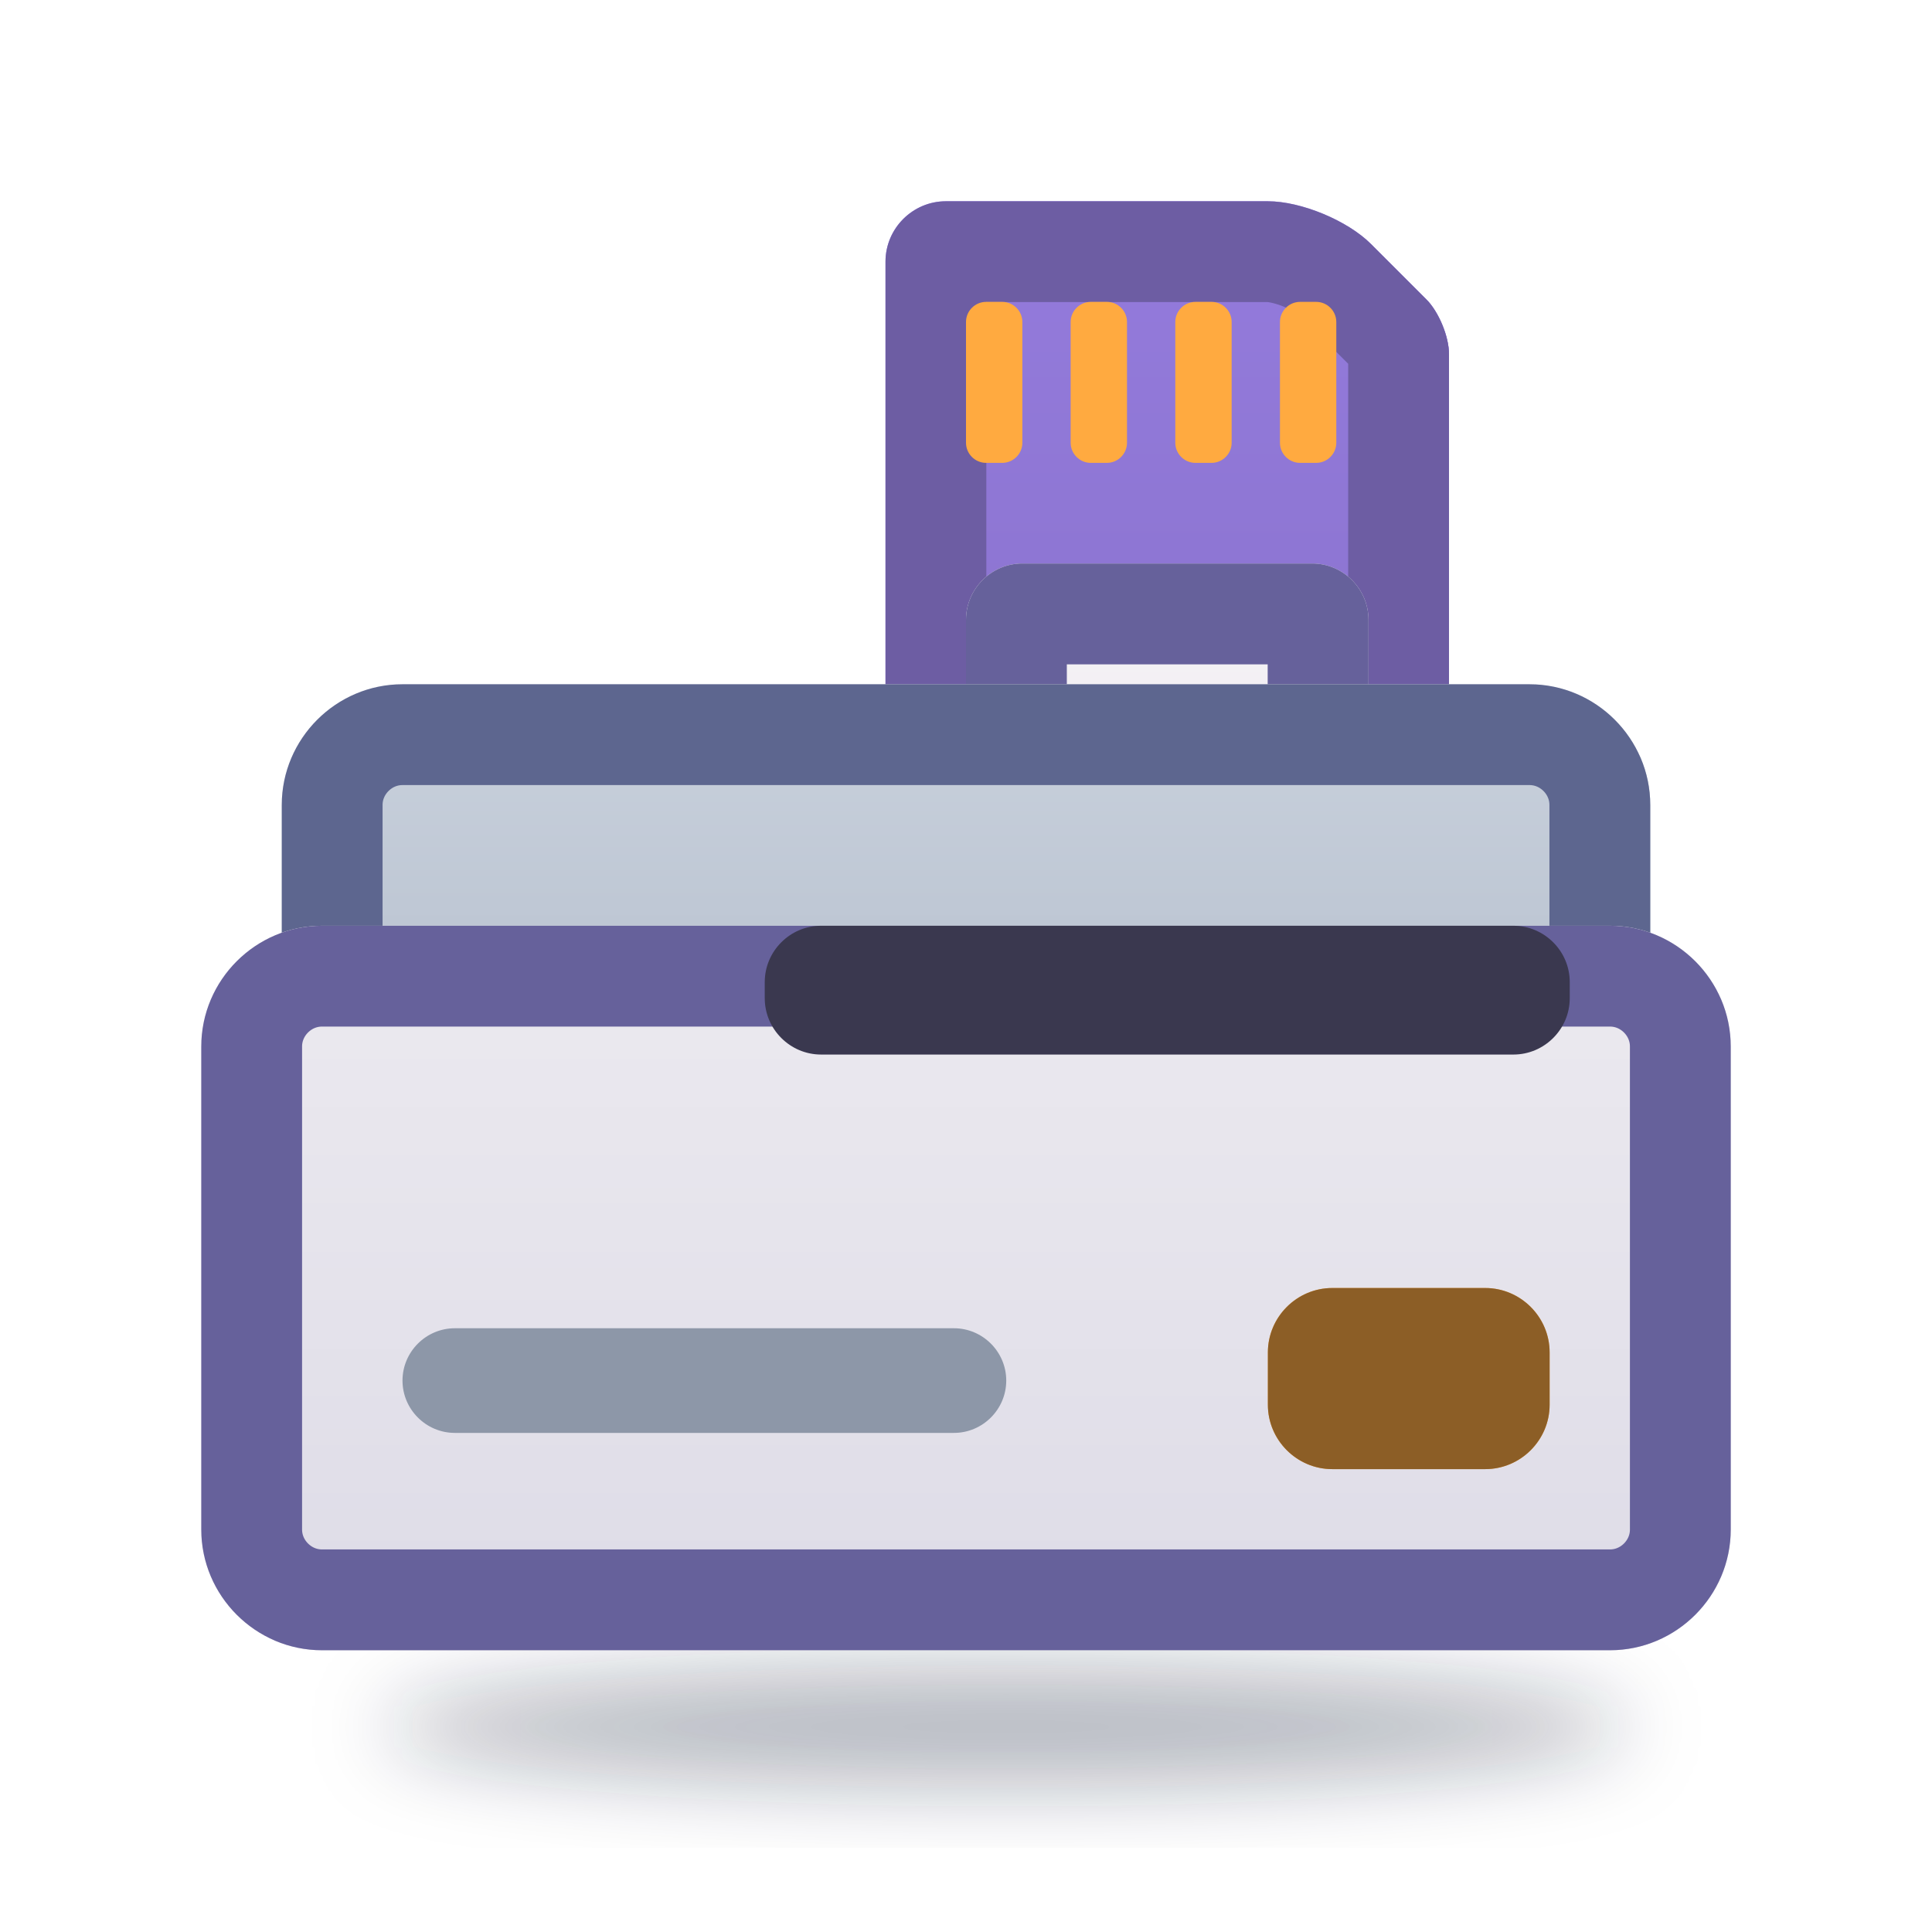
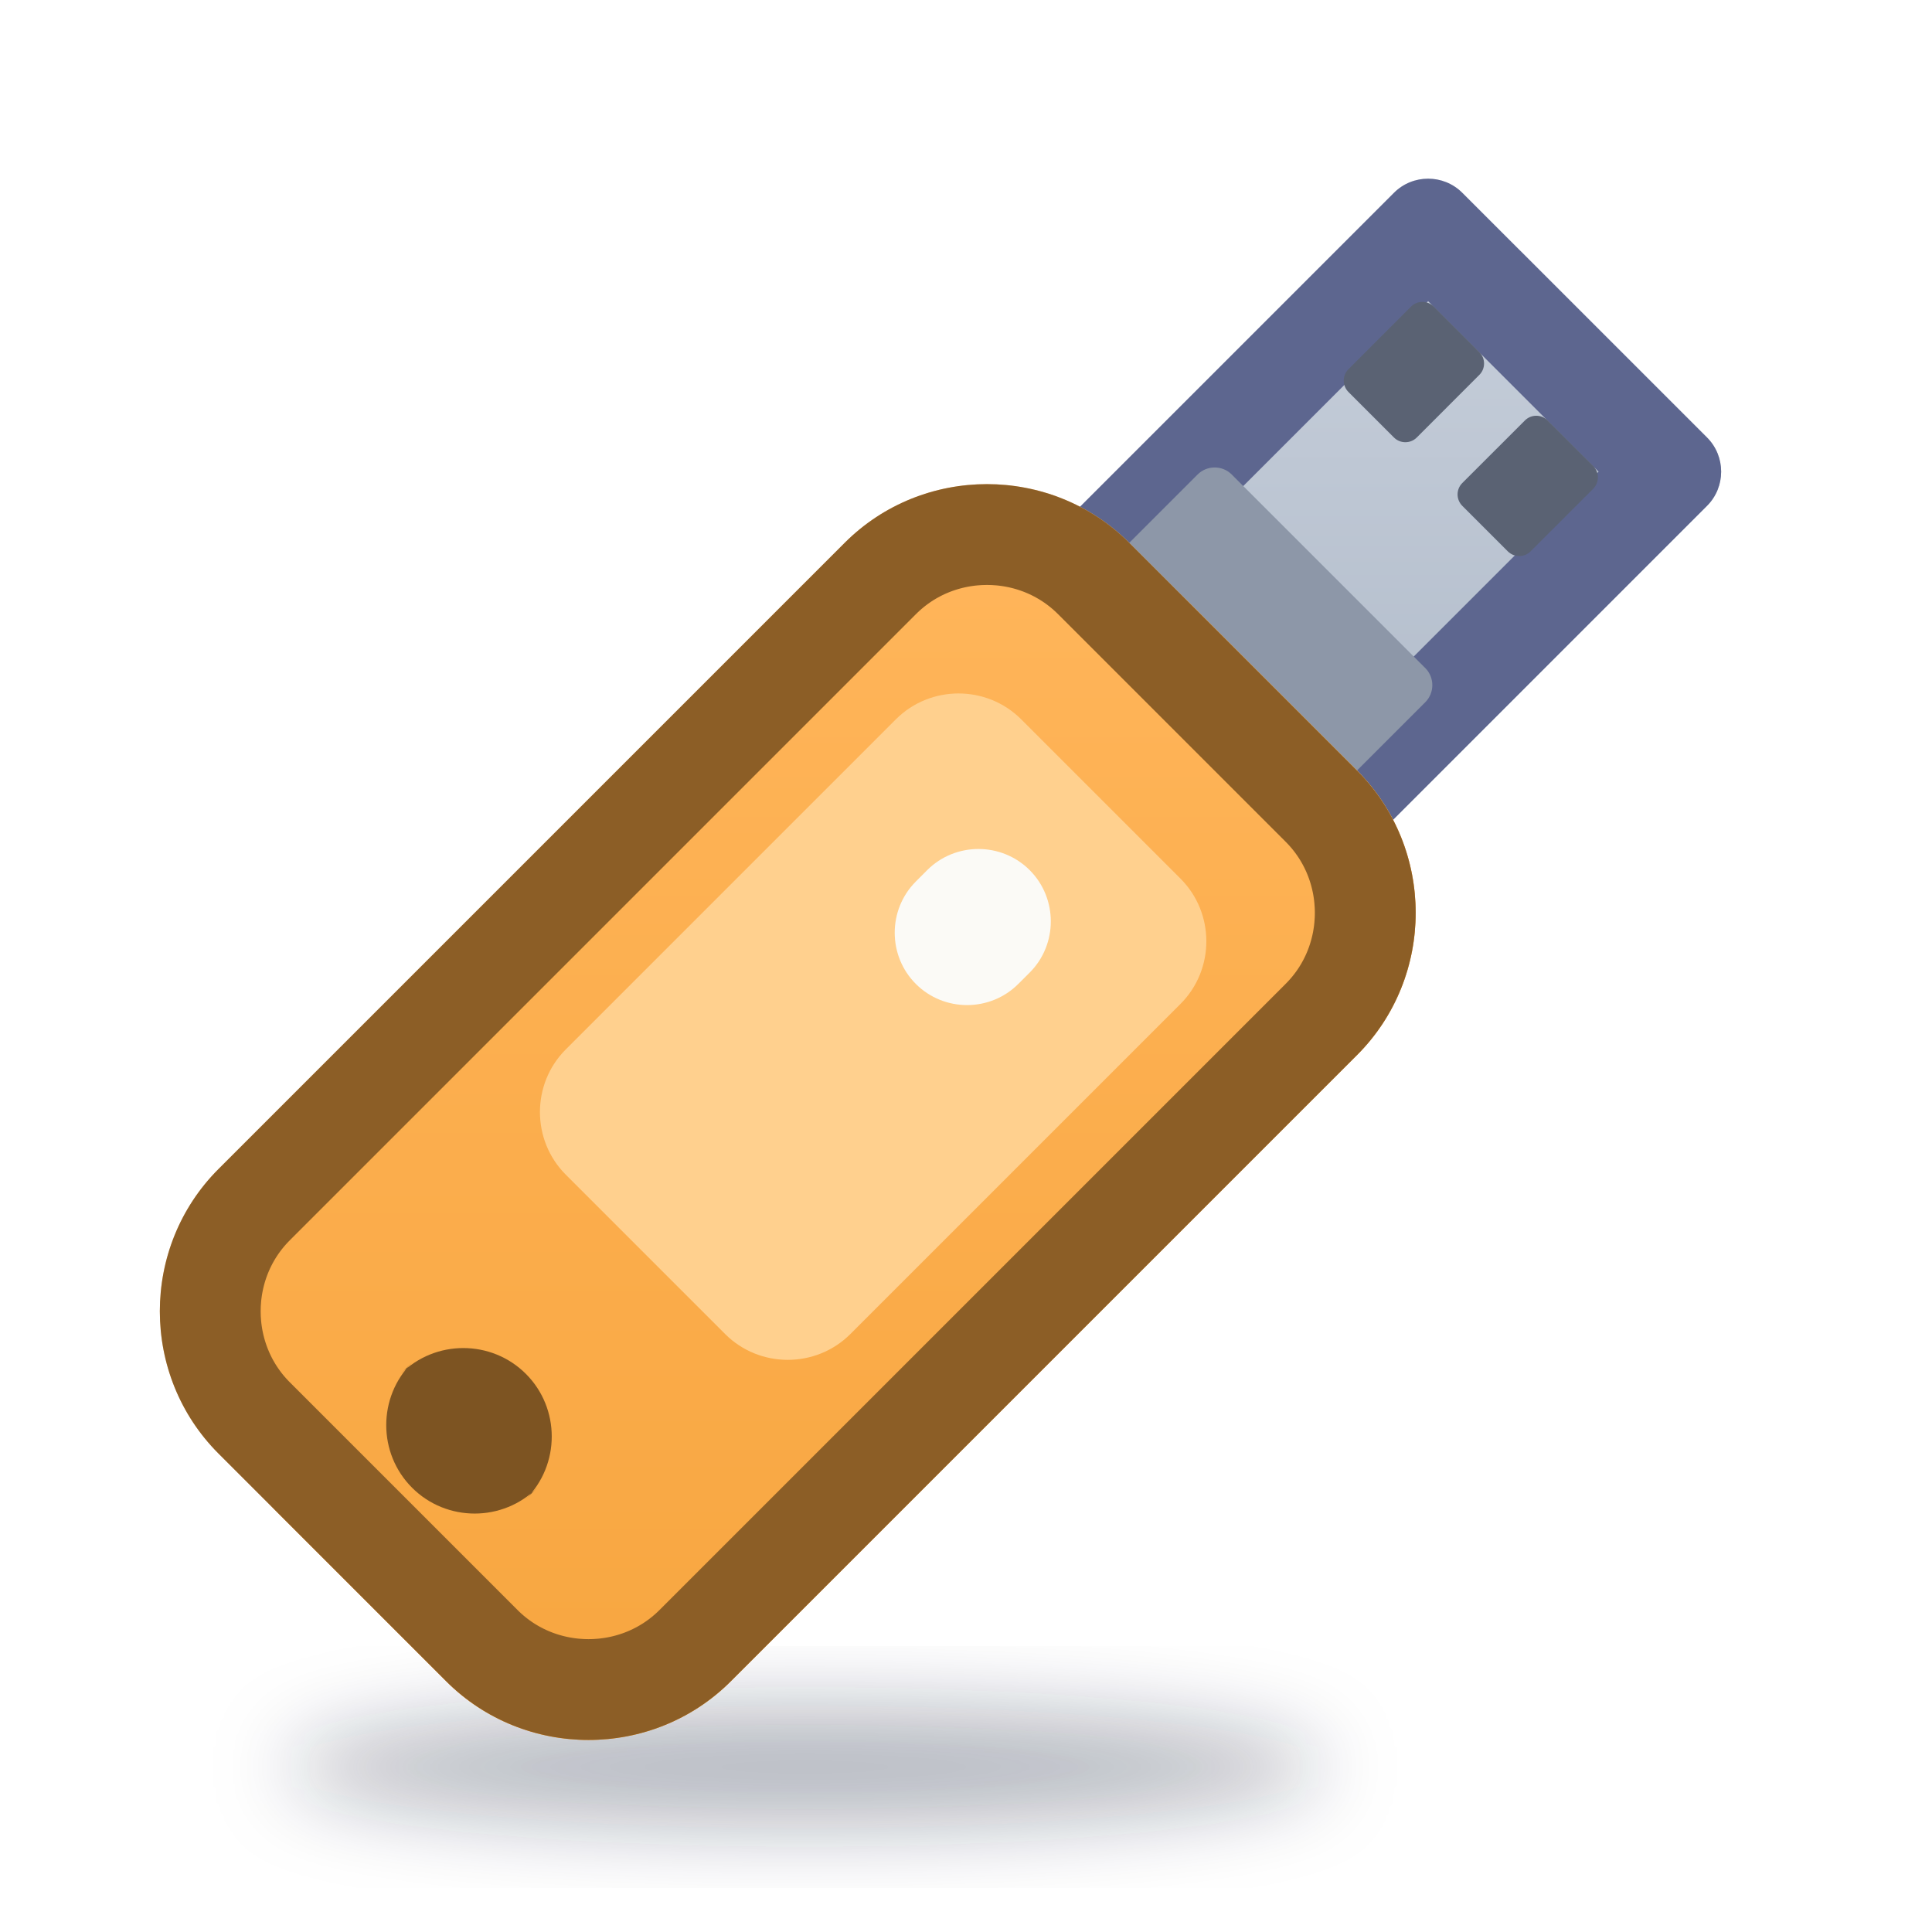
<svg xmlns="http://www.w3.org/2000/svg" viewBox="0 0 48 48" width="48" height="48">
  <defs>
    <filter id="al-removable-32-b1" x="-50%" y="-50%" width="200%" height="200%">
      <feGaussianBlur stdDeviation="1" />
    </filter>
-     <linearGradient id="al-removable-32-g937adb856fc6" x1="0" y1="0" x2="0" y2="1">
-       <stop offset="0" stop-color="#937adb" />
-       <stop offset="1" stop-color="#856fc6" />
-     </linearGradient>
-     <clipPath id="al-removable-32-c1">
-       <path d="M22 6.5 C22 5.675 22.675 5 23.5 5 L31.5 5 C32.325 5 33.477 5.477 34.061 6.061 L35.434 7.434 C35.745 7.745 36 8.36 36 8.8 L36 25.99 C36 25.995 35.995 26 35.99 26 L22.01 26 C22.005 26 22 25.995 22 25.99 Z" clip-rule="evenodd" />
-     </clipPath>
-     <linearGradient id="al-removable-32-gf5f2f5efedf3" x1="0" y1="0" x2="0" y2="1">
-       <stop offset="0" stop-color="#f5f2f5" />
-       <stop offset="1" stop-color="#efedf3" />
-     </linearGradient>
-     <clipPath id="al-removable-32-c2">
-       <path d="M24 15.4 C24 14.63 24.63 14 25.4 14 L32.6 14 C33.37 14 34 14.63 34 15.4 L34 21.6 C34 22.37 33.37 23 32.6 23 L25.4 23 C24.63 23 24 22.37 24 21.6 Z" clip-rule="evenodd" />
-     </clipPath>
    <linearGradient id="al-removable-32-gc7cfdbadb8c7" x1="0" y1="0" x2="0" y2="1">
      <stop offset="0" stop-color="#c7cfdb" />
      <stop offset="1" stop-color="#adb8c7" />
    </linearGradient>
-     <clipPath id="al-removable-32-c3">
-       <path d="M7 20 C7 18.35 8.35 17 10 17 L38 17 C39.65 17 41 18.35 41 20 L41 27 C41 28.65 39.65 30 38 30 L10 30 C8.35 30 7 28.65 7 27 Z" clip-rule="evenodd" />
-     </clipPath>
-     <linearGradient id="al-removable-32-gebe9efdcdae6" x1="0" y1="0" x2="0" y2="1">
-       <stop offset="0" stop-color="#ebe9ef" />
-       <stop offset="1" stop-color="#dcdae6" />
-     </linearGradient>
-     <clipPath id="al-removable-32-c4">
-       <path d="M5 26 C5 24.35 6.35 23 8 23 L40 23 C41.65 23 43 24.35 43 26 L43 38 C43 39.65 41.65 41 40 41 L8 41 C6.35 41 5 39.65 5 38 Z" clip-rule="evenodd" />
+     <clipPath id="al-removable-32-c1">
+       <path d="M34.633 4.789 C35.1 4.322 35.863 4.322 36.33 4.789 L42.411 10.87 C42.878 11.337 42.878 12.1 42.411 12.567 L34.209 20.769 C33.742 21.236 32.978 21.236 32.512 20.769 L26.431 14.688 C25.964 14.222 25.964 13.458 26.431 12.991 Z" clip-rule="evenodd" />
    </clipPath>
    <linearGradient id="al-removable-32-gffb55af7a53e" x1="0" y1="0" x2="0" y2="1">
      <stop offset="0" stop-color="#ffb55a" />
      <stop offset="1" stop-color="#f7a53e" />
    </linearGradient>
-     <clipPath id="al-removable-32-c5">
-       <path d="M31.5 33.6 C31.5 32.72 32.22 32 33.1 32 L36.9 32 C37.78 32 38.5 32.72 38.5 33.6 L38.5 34.9 C38.5 35.78 37.78 36.5 36.9 36.5 L33.1 36.5 C32.22 36.5 31.5 35.78 31.5 34.9 Z" clip-rule="evenodd" />
+     <clipPath id="al-removable-32-c2">
+       <path d="M20.986 13.486 C22.93 11.542 26.112 11.542 28.057 13.486 L33.714 19.143 C35.658 21.088 35.658 24.27 33.714 26.214 L18.157 41.771 C16.213 43.715 13.031 43.715 11.086 41.771 L5.429 36.114 C3.485 34.169 3.485 30.987 5.429 29.043 Z" clip-rule="evenodd" />
    </clipPath>
  </defs>
-   <ellipse cx="25" cy="42.9" rx="15.48" ry="1.5" fill="#0a1230" opacity="0.3" filter="url(#al-removable-32-b1)" />
-   <path d="M22 6.5 C22 5.675 22.675 5 23.5 5 L31.5 5 C32.325 5 33.477 5.477 34.061 6.061 L35.434 7.434 C35.745 7.745 36 8.36 36 8.8 L36 25.99 C36 25.995 35.995 26 35.99 26 L22.01 26 C22.005 26 22 25.995 22 25.99 Z" fill="#a78bfa" fill-rule="evenodd" />
+   <ellipse cx="20" cy="43.9" rx="12.9" ry="1.5" fill="#0a1230" opacity="0.3" filter="url(#al-removable-32-b1)" />
+   <path d="M34.633 4.789 C35.1 4.322 35.863 4.322 36.33 4.789 L42.411 10.87 C42.878 11.337 42.878 12.1 42.411 12.567 L34.209 20.769 C33.742 21.236 32.978 21.236 32.512 20.769 L26.431 14.688 C25.964 14.222 25.964 13.458 26.431 12.991 Z" fill="#f4f4f8" fill-rule="evenodd" />
  <g clip-path="url(#al-removable-32-c1)">
-     <path d="M22 6.5 C22 5.675 22.675 5 23.5 5 L31.5 5 C32.325 5 33.477 5.477 34.061 6.061 L35.434 7.434 C35.745 7.745 36 8.36 36 8.8 L36 25.99 C36 25.995 35.995 26 35.99 26 L22.01 26 C22.005 26 22 25.995 22 25.99 Z" fill="url(#al-removable-32-g937adb856fc6)" fill-rule="evenodd" transform="translate(1.5 1.5)" />
+     <path d="M34.633 4.789 C35.1 4.322 35.863 4.322 36.33 4.789 L42.411 10.87 C42.878 11.337 42.878 12.1 42.411 12.567 L34.209 20.769 C33.742 21.236 32.978 21.236 32.512 20.769 L26.431 14.688 C25.964 14.222 25.964 13.458 26.431 12.991 Z" fill="url(#al-removable-32-gc7cfdbadb8c7)" fill-rule="evenodd" transform="translate(1.5 1.5)" />
  </g>
  <g clip-path="url(#al-removable-32-c1)">
-     <path d="M22 6.5 C22 5.675 22.675 5 23.5 5 L31.5 5 C32.325 5 33.477 5.477 34.061 6.061 L35.434 7.434 C35.745 7.745 36 8.36 36 8.8 L36 25.99 C36 25.995 35.995 26 35.99 26 L22.01 26 C22.005 26 22 25.995 22 25.99 Z" fill="none" stroke="#6d5da3" stroke-width="5.01" stroke-opacity="1" />
+     <path d="M34.633 4.789 C35.1 4.322 35.863 4.322 36.33 4.789 L42.411 10.87 C42.878 11.337 42.878 12.1 42.411 12.567 L34.209 20.769 C33.742 21.236 32.978 21.236 32.512 20.769 L26.431 14.688 C25.964 14.222 25.964 13.458 26.431 12.991 Z" fill="none" stroke="#5d668f" stroke-width="5.01" stroke-opacity="1" />
  </g>
-   <path d="M24 8 C24 7.725 24.225 7.5 24.5 7.5 L24.9 7.5 C25.175 7.5 25.4 7.725 25.4 8 L25.4 11 C25.4 11.275 25.175 11.5 24.9 11.5 L24.5 11.5 C24.225 11.5 24 11.275 24 11 Z" fill="#ffaa40" fill-rule="evenodd" />
-   <path d="M26.6 8 C26.6 7.725 26.825 7.5 27.1 7.5 L27.5 7.5 C27.775 7.5 28 7.725 28 8 L28 11 C28 11.275 27.775 11.5 27.5 11.5 L27.1 11.5 C26.825 11.5 26.6 11.275 26.6 11 Z" fill="#ffaa40" fill-rule="evenodd" />
-   <path d="M29.2 8 C29.2 7.725 29.425 7.5 29.7 7.5 L30.1 7.5 C30.375 7.5 30.6 7.725 30.6 8 L30.6 11 C30.6 11.275 30.375 11.5 30.1 11.5 L29.7 11.5 C29.425 11.5 29.2 11.275 29.2 11 Z" fill="#ffaa40" fill-rule="evenodd" />
-   <path d="M31.8 8 C31.8 7.725 32.025 7.5 32.3 7.5 L32.7 7.5 C32.975 7.5 33.2 7.725 33.2 8 L33.2 11 C33.2 11.275 32.975 11.5 32.7 11.5 L32.3 11.5 C32.025 11.5 31.8 11.275 31.8 11 Z" fill="#ffaa40" fill-rule="evenodd" />
-   <path d="M24 15.4 C24 14.63 24.63 14 25.4 14 L32.6 14 C33.37 14 34 14.63 34 15.4 L34 21.6 C34 22.37 33.37 23 32.6 23 L25.4 23 C24.63 23 24 22.37 24 21.6 Z" fill="url(#al-removable-32-gf5f2f5efedf3)" fill-rule="evenodd" />
+   <path d="M35.057 7.617 C35.213 7.462 35.467 7.462 35.623 7.617 L36.754 8.749 C36.91 8.904 36.91 9.159 36.754 9.314 L35.199 10.87 C35.043 11.026 34.789 11.026 34.633 10.87 L33.502 9.739 C33.346 9.583 33.346 9.329 33.502 9.173 Z" fill="#5a6273" fill-rule="evenodd" />
+   <path d="M37.886 10.446 C38.041 10.29 38.296 10.29 38.451 10.446 L39.583 11.577 C39.738 11.733 39.738 11.987 39.583 12.143 L38.027 13.698 C37.871 13.854 37.617 13.854 37.461 13.698 L36.33 12.567 C36.174 12.411 36.174 12.157 36.33 12.001 Z" fill="#5a6273" fill-rule="evenodd" />
+   <path d="M29.754 11.789 C29.987 11.556 30.369 11.556 30.602 11.789 L35.411 16.598 C35.644 16.831 35.644 17.213 35.411 17.446 L33.077 19.78 C32.844 20.013 32.462 20.013 32.229 19.78 L27.42 14.971 C27.187 14.738 27.187 14.356 27.42 14.123 Z" fill="#8d97a8" fill-rule="evenodd" />
+   <path d="M20.986 13.486 C22.93 11.542 26.112 11.542 28.057 13.486 L33.714 19.143 C35.658 21.088 35.658 24.27 33.714 26.214 L18.157 41.771 C16.213 43.715 13.031 43.715 11.086 41.771 L5.429 36.114 C3.485 34.169 3.485 30.987 5.429 29.043 Z" fill="#ffd096" fill-rule="evenodd" />
  <g clip-path="url(#al-removable-32-c2)">
-     <path d="M24 15.4 C24 14.63 24.63 14 25.4 14 L32.6 14 C33.37 14 34 14.63 34 15.4 L34 21.6 C34 22.37 33.37 23 32.6 23 L25.4 23 C24.63 23 24 22.37 24 21.6 Z" fill="none" stroke="#66619b" stroke-width="5.01" stroke-opacity="1" />
+     <path d="M20.986 13.486 C22.93 11.542 26.112 11.542 28.057 13.486 L33.714 19.143 C35.658 21.088 35.658 24.27 33.714 26.214 L18.157 41.771 C16.213 43.715 13.031 43.715 11.086 41.771 L5.429 36.114 C3.485 34.169 3.485 30.987 5.429 29.043 Z" fill="url(#al-removable-32-gffb55af7a53e)" fill-rule="evenodd" transform="translate(1.5 1.5)" />
  </g>
-   <path d="M7 20 C7 18.35 8.35 17 10 17 L38 17 C39.65 17 41 18.35 41 20 L41 27 C41 28.65 39.65 30 38 30 L10 30 C8.35 30 7 28.65 7 27 Z" fill="#f4f4f8" fill-rule="evenodd" />
-   <g clip-path="url(#al-removable-32-c3)">
-     <path d="M7 20 C7 18.35 8.35 17 10 17 L38 17 C39.65 17 41 18.35 41 20 L41 27 C41 28.65 39.65 30 38 30 L10 30 C8.35 30 7 28.65 7 27 Z" fill="url(#al-removable-32-gc7cfdbadb8c7)" fill-rule="evenodd" transform="translate(1.5 1.5)" />
+   <g clip-path="url(#al-removable-32-c2)">
+     <path d="M20.986 13.486 C22.93 11.542 26.112 11.542 28.057 13.486 L33.714 19.143 C35.658 21.088 35.658 24.27 33.714 26.214 L18.157 41.771 C16.213 43.715 13.031 43.715 11.086 41.771 L5.429 36.114 C3.485 34.169 3.485 30.987 5.429 29.043 Z" fill="none" stroke="#8c5e26" stroke-width="5.01" stroke-opacity="1" />
  </g>
-   <g clip-path="url(#al-removable-32-c3)">
-     <path d="M7 20 C7 18.35 8.35 17 10 17 L38 17 C39.65 17 41 18.35 41 20 L41 27 C41 28.65 39.65 30 38 30 L10 30 C8.35 30 7 28.65 7 27 Z" fill="none" stroke="#5d668f" stroke-width="5.01" stroke-opacity="1" />
-   </g>
-   <path d="M5 26 C5 24.35 6.35 23 8 23 L40 23 C41.65 23 43 24.35 43 26 L43 38 C43 39.65 41.65 41 40 41 L8 41 C6.35 41 5 39.65 5 38 Z" fill="#fbfaf6" fill-rule="evenodd" />
-   <g clip-path="url(#al-removable-32-c4)">
-     <path d="M5 26 C5 24.35 6.35 23 8 23 L40 23 C41.65 23 43 24.35 43 26 L43 38 C43 39.65 41.65 41 40 41 L8 41 C6.35 41 5 39.65 5 38 Z" fill="url(#al-removable-32-gebe9efdcdae6)" fill-rule="evenodd" transform="translate(1.5 1.5)" />
-   </g>
-   <g clip-path="url(#al-removable-32-c4)">
-     <path d="M5 26 C5 24.35 6.35 23 8 23 L40 23 C41.65 23 43 24.35 43 26 L43 38 C43 39.65 41.65 41 40 41 L8 41 C6.35 41 5 39.65 5 38 Z" fill="none" stroke="#66619b" stroke-width="5.01" stroke-opacity="1" />
-   </g>
-   <path d="M19 24.4 C19 23.63 19.63 23 20.4 23 L37.6 23 C38.37 23 39 23.63 39 24.4 L39 24.8 C39 25.57 38.37 26.2 37.6 26.2 L20.4 26.2 C19.63 26.2 19 25.57 19 24.8 Z" fill="#3a384f" fill-rule="evenodd" />
-   <path d="M10 34.3 C10 33.585 10.585 33 11.3 33 L23.7 33 C24.415 33 25 33.585 25 34.3 L25 34.3 C25 35.015 24.415 35.6 23.7 35.6 L11.3 35.6 C10.585 35.6 10 35.015 10 34.3 Z" fill="#8d97a8" fill-rule="evenodd" />
-   <path d="M31.5 33.6 C31.5 32.72 32.22 32 33.1 32 L36.9 32 C37.78 32 38.5 32.72 38.5 33.6 L38.5 34.9 C38.5 35.78 37.78 36.5 36.9 36.5 L33.1 36.5 C32.22 36.5 31.5 35.78 31.5 34.9 Z" fill="url(#al-removable-32-gffb55af7a53e)" fill-rule="evenodd" />
-   <g clip-path="url(#al-removable-32-c5)">
-     <path d="M31.5 33.6 C31.5 32.72 32.22 32 33.1 32 L36.9 32 C37.78 32 38.5 32.72 38.5 33.6 L38.5 34.9 C38.5 35.78 37.78 36.5 36.9 36.5 L33.1 36.5 C32.22 36.5 31.5 35.78 31.5 34.9 Z" fill="none" stroke="#8c5e26" stroke-width="5.01" stroke-opacity="1" />
-   </g>
+   <path d="M22.259 17.87 C23.114 17.015 24.514 17.015 25.37 17.87 L29.33 21.83 C30.185 22.686 30.185 24.086 29.33 24.941 L21.127 33.144 C20.272 33.999 18.872 33.999 18.016 33.144 L14.056 29.184 C13.201 28.328 13.201 26.928 14.056 26.073 Z" fill="#ffd08e" fill-rule="evenodd" />
+   <path d="M23.036 21.618 C23.736 20.918 24.882 20.918 25.582 21.618 L25.582 21.618 C26.282 22.318 26.282 23.464 25.582 24.164 L25.299 24.446 C24.599 25.146 23.454 25.146 22.754 24.446 L22.754 24.446 C22.054 23.746 22.054 22.601 22.754 21.901 Z" fill="#fbfaf6" fill-rule="evenodd" />
+   <path d="M9.955 34.134 C10.811 33.278 12.211 33.278 13.066 34.134 L13.066 34.134 C13.922 34.989 13.922 36.389 13.066 37.245 L13.349 36.962 C12.493 37.818 11.093 37.818 10.238 36.962 L10.238 36.962 C9.382 36.107 9.382 34.707 10.238 33.851 Z" fill="#7d5422" fill-rule="evenodd" />
</svg>
